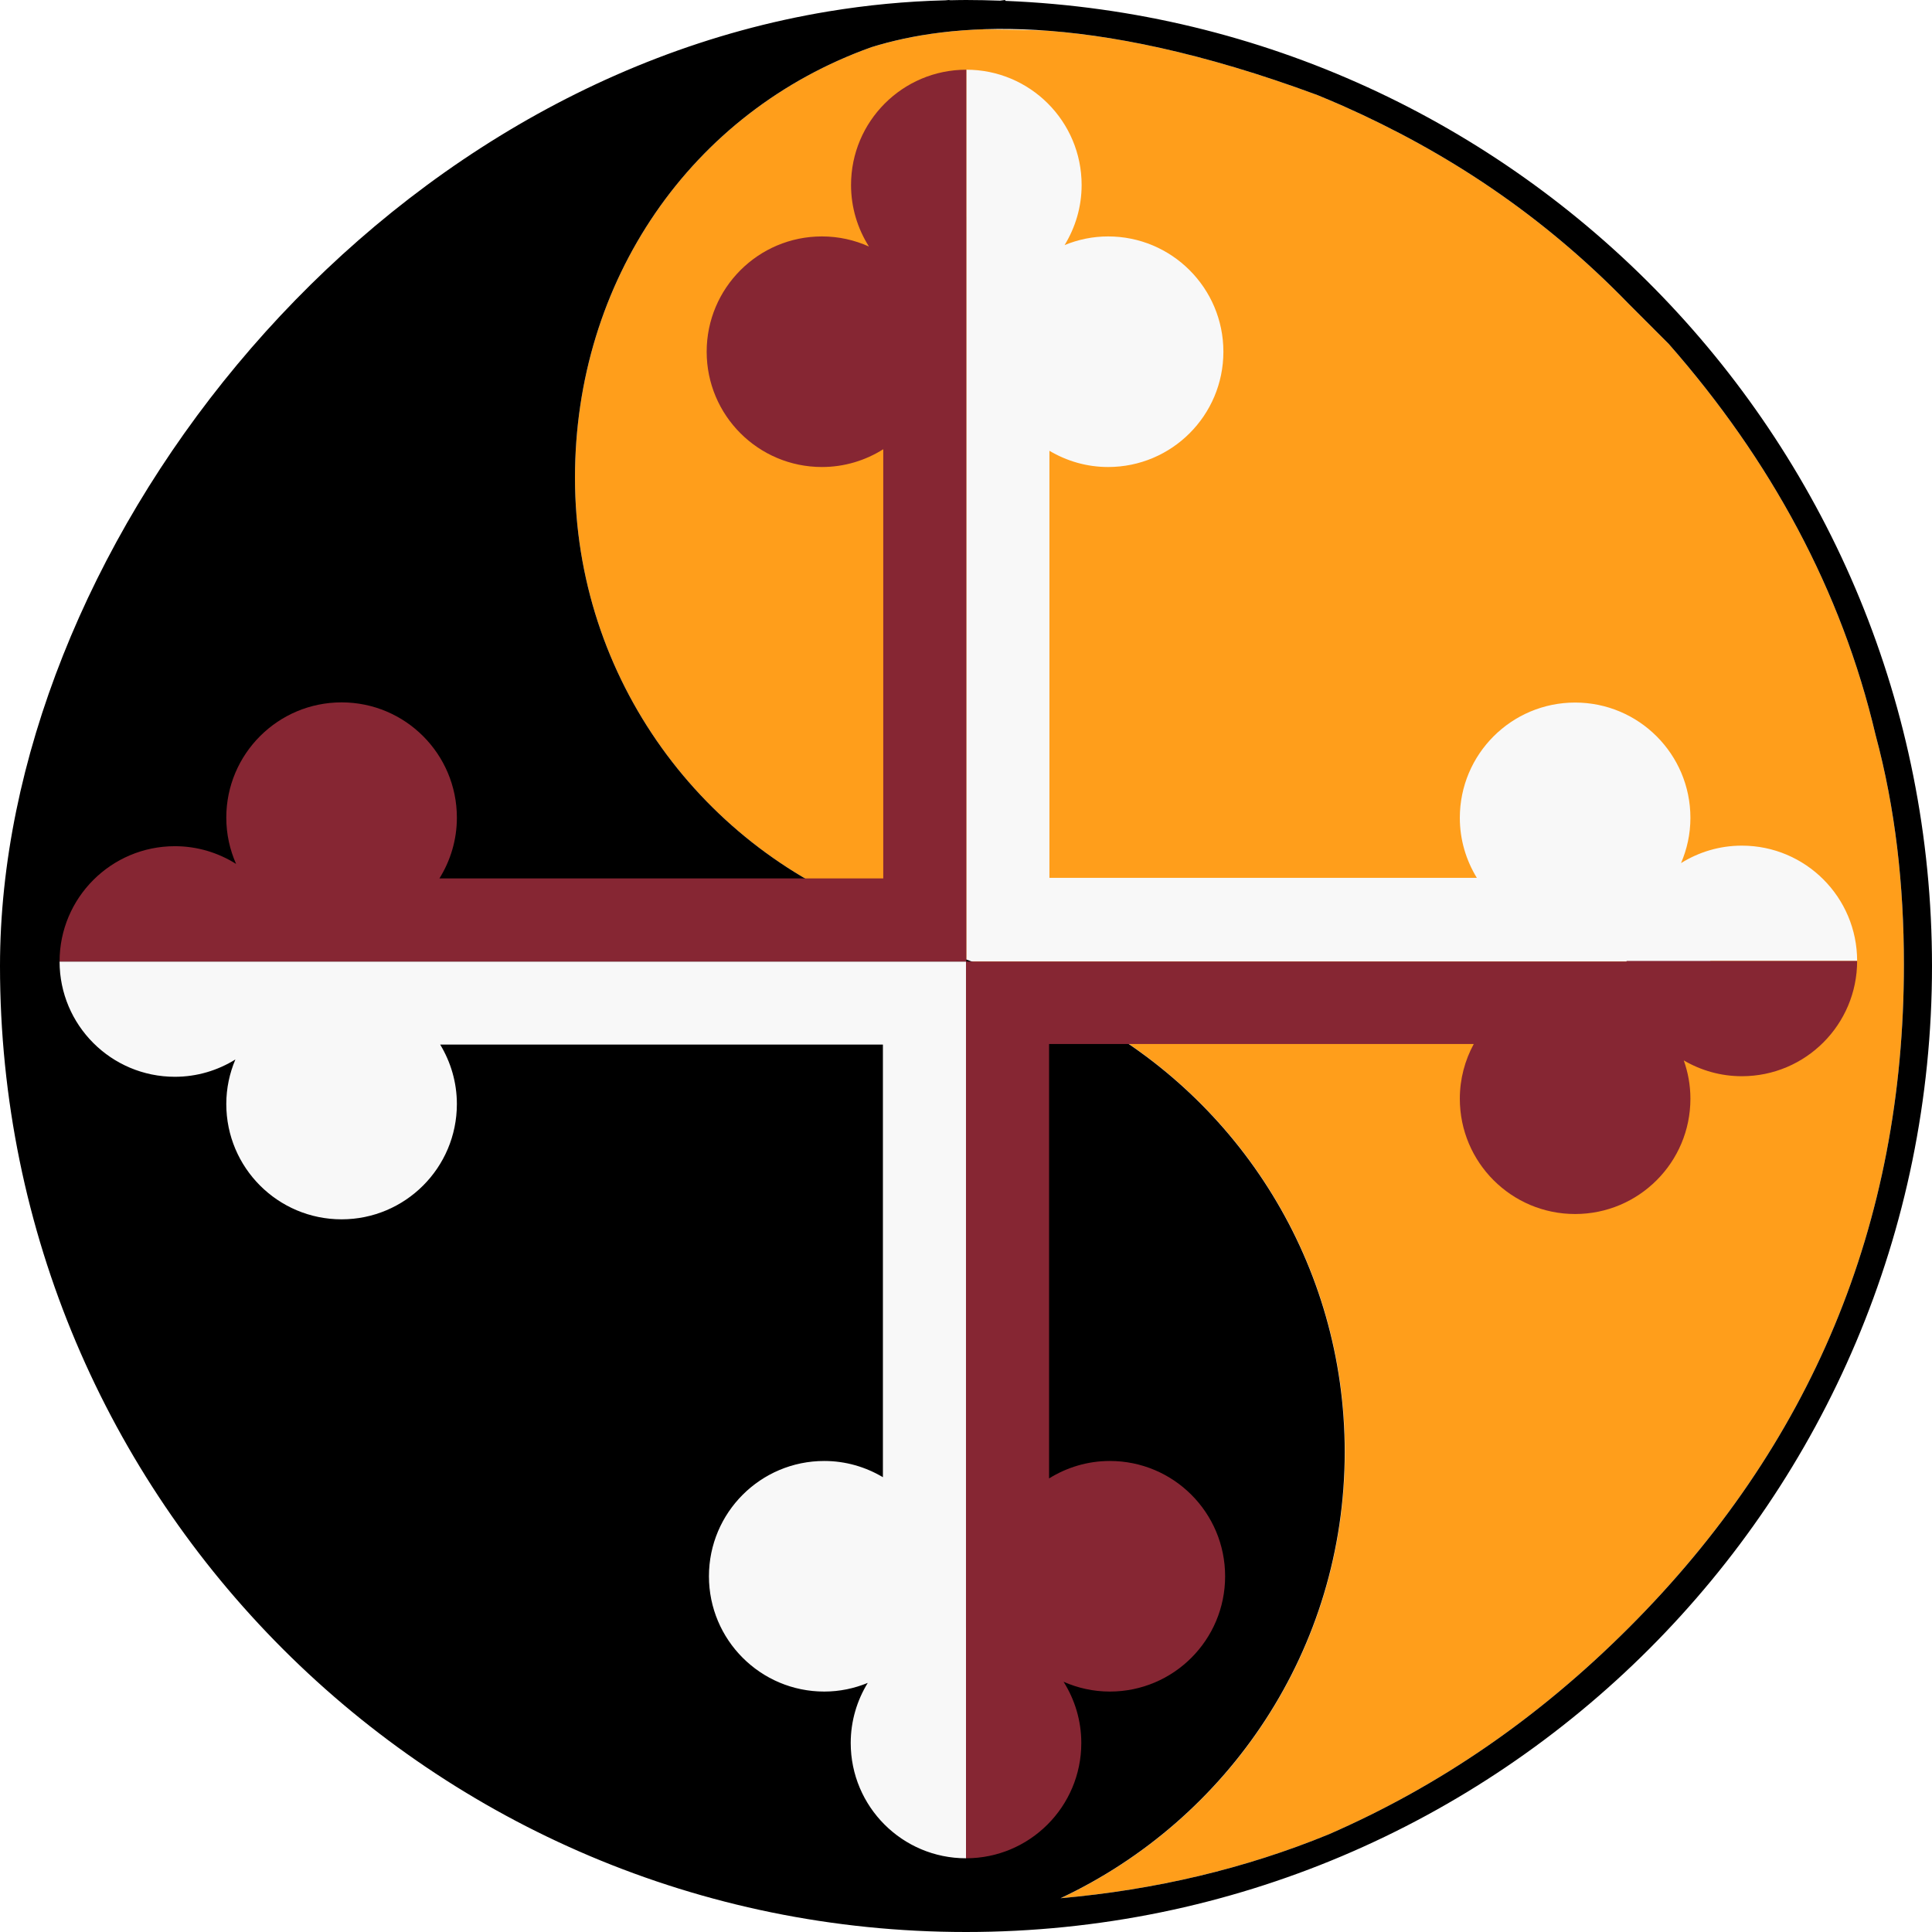
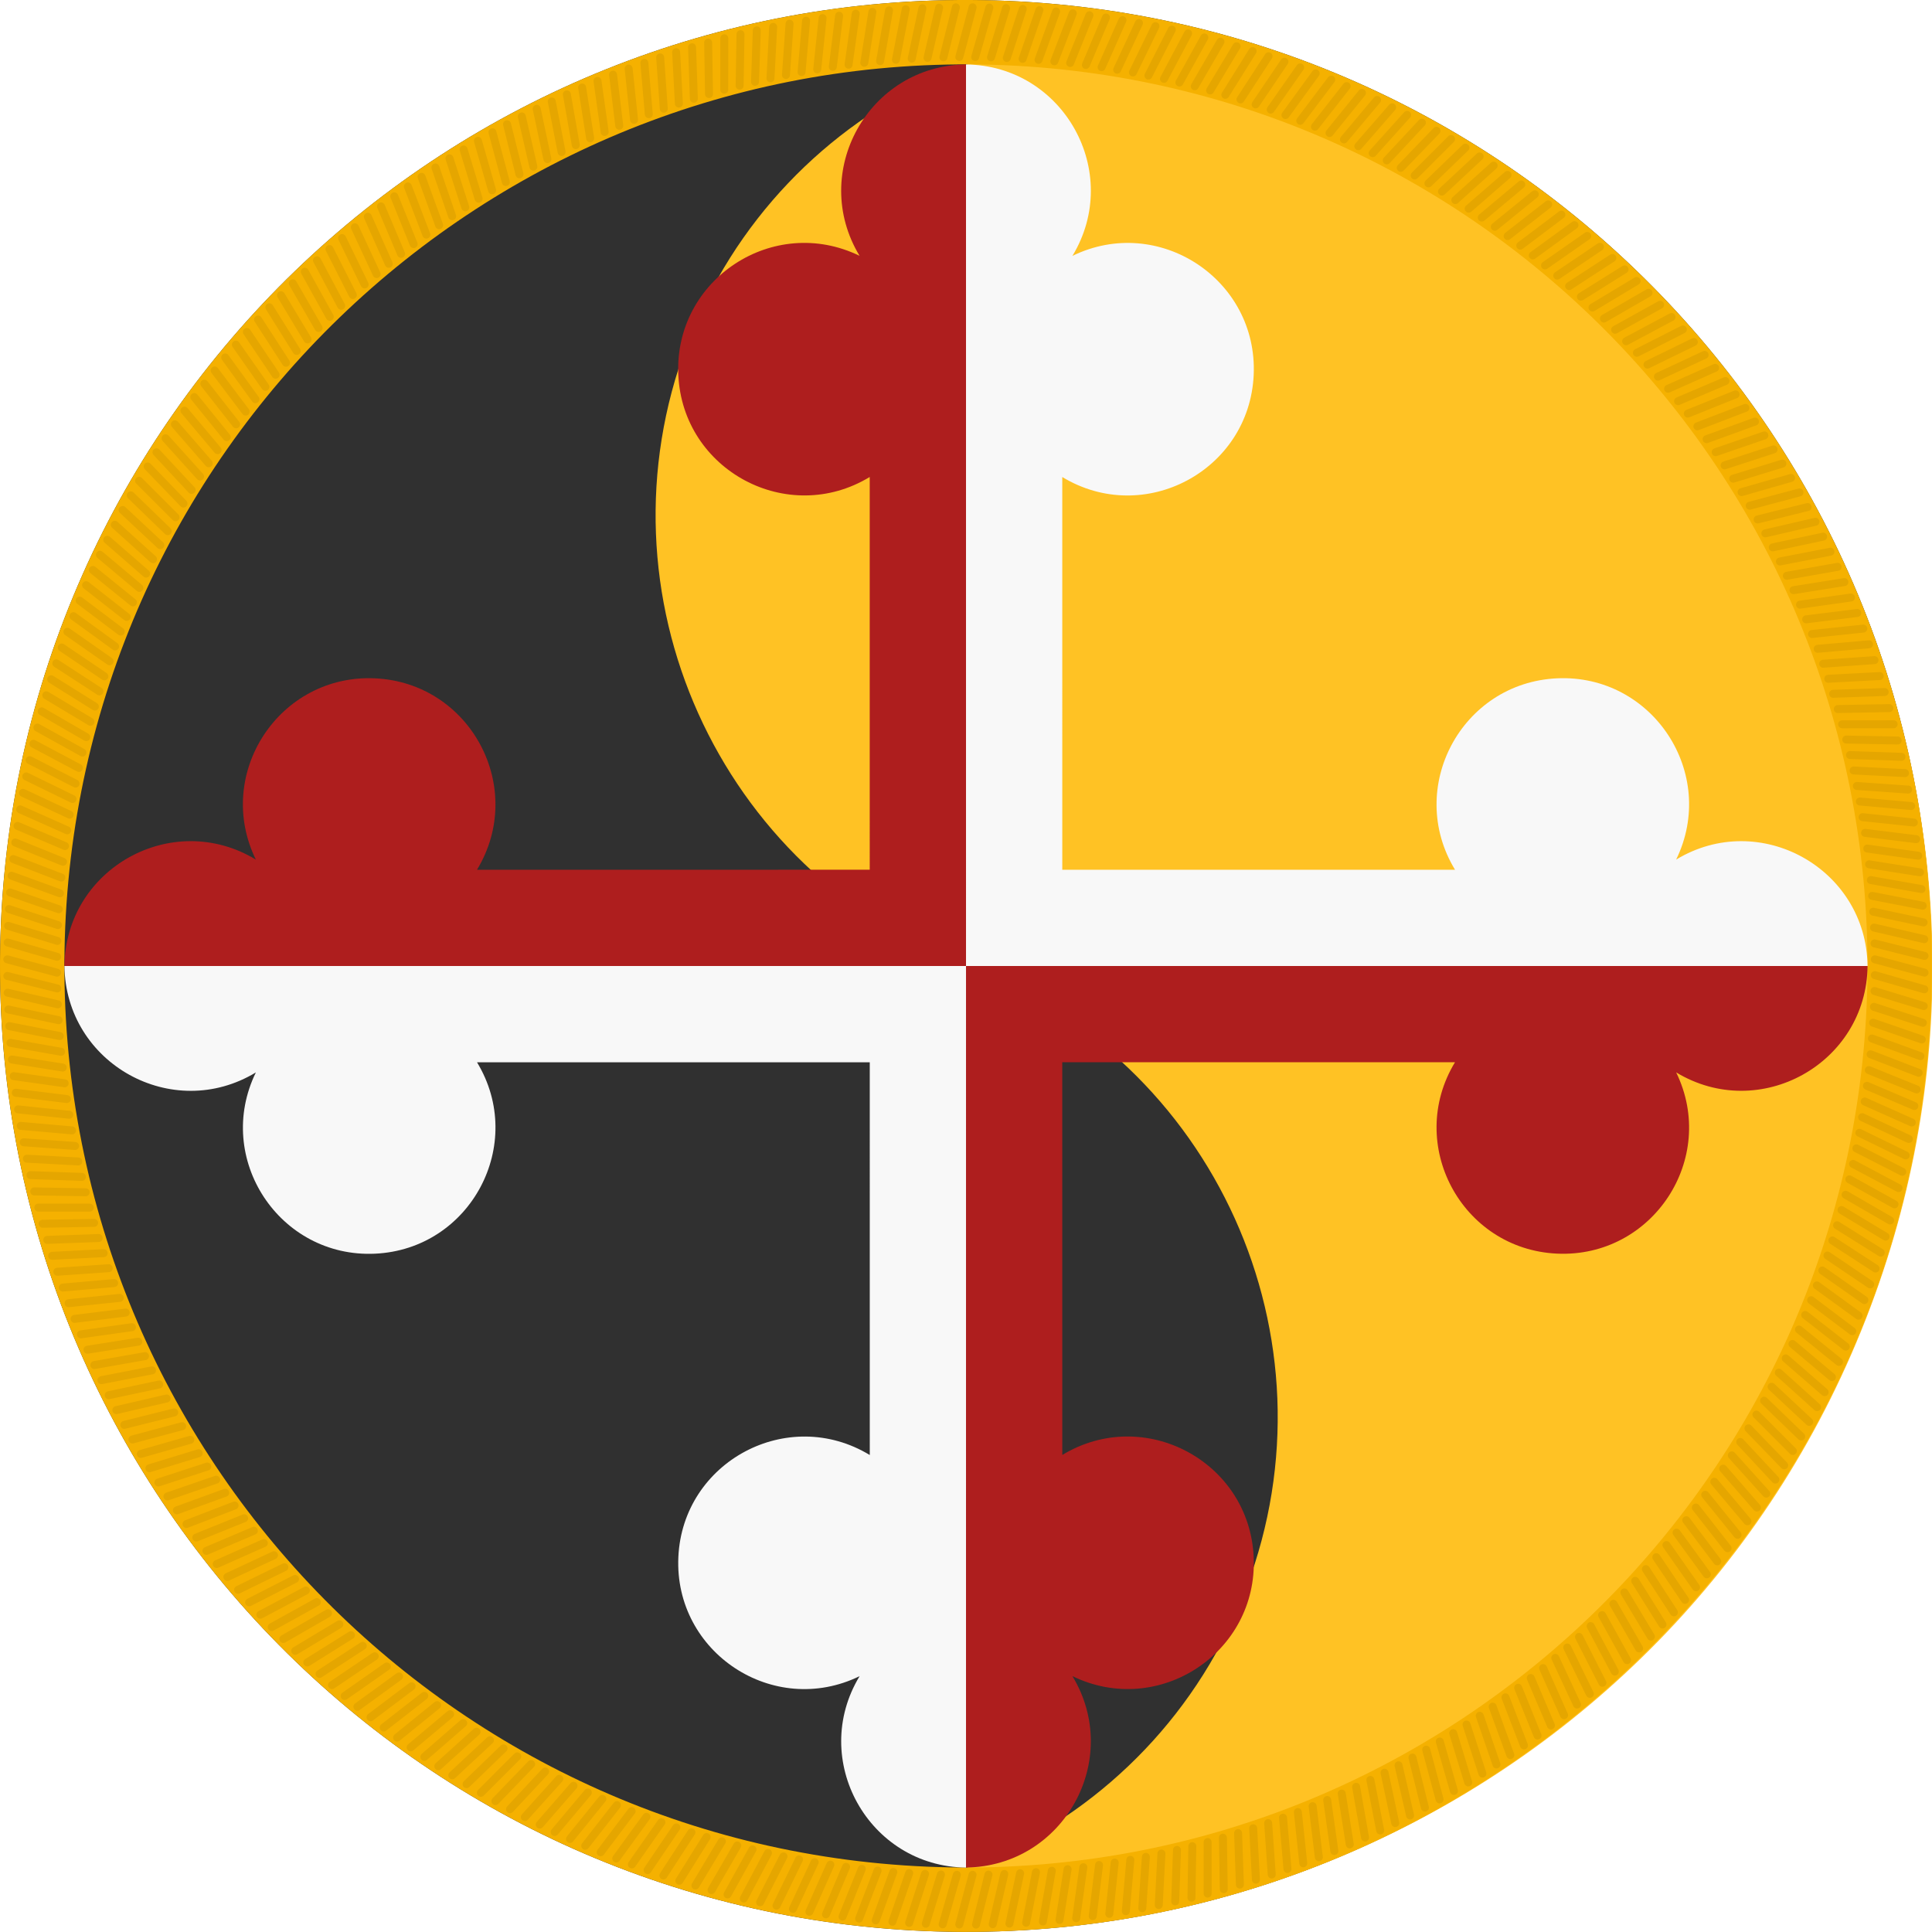
- <svg xmlns="http://www.w3.org/2000/svg" version="1.1" id="svg182" width="331.672" height="331.672" viewBox="0 0 331.672 331.672">
-   <defs id="defs186" />
-   <g id="g190" transform="matrix(1.333333,0,0,-1.333333,-121.3337,453.3338)">
-     <circle style="vector-effect:non-scaling-stroke;fill:#f8f8f8;fill-opacity:1;stroke:none;stroke-width:2.313;stroke-linecap:round;stroke-linejoin:round;-inkscape-stroke:hairline" id="path1" cx="215.377" cy="-215.623" transform="scale(1,-1)" r="118.125" />
-     <g id="g204" transform="translate(336.1367,215.8242)" clip-path="none" style="display:inline">
-       <path d="m 0,0 c 0,10.216 -1.094,20.068 -3.649,29.555 -4.379,18.607 -13.5,35.387 -26.632,50.344 -1.824,1.825 -3.285,3.286 -5.109,5.11 -11.309,11.675 -23.715,19.702 -36.848,25.538 -1.083,0.476 -2.175,0.936 -3.27,1.388 -14.345,5.313 -25.862,7.647 -35.061,8.305 -2.508,0.092 -5.242,0.14 -8.257,0.154 -5.863,-0.227 -10.491,-1.173 -14.085,-2.284 -23.363,-8.33 -38.194,-30.213 -38.194,-55.435 0,-25.934 16.524,-48.001 39.615,-56.268 l -0.286,-1.746 -10.114,1.246 c 0.435,-0.103 0.878,-0.193 1.319,-0.288 0.526,-0.113 1.045,-0.235 1.579,-0.336 1.083,-0.204 2.182,-0.386 3.3,-0.539 5.236,-0.97 10.221,-2.356 14.977,-4.113 v 1.361 9.16 74.361 h -0.002 v 29.689 c 8.198,0 14.845,-6.646 14.845,-14.845 0,-2.839 -0.813,-5.482 -2.194,-7.737 1.729,0.712 3.616,1.115 5.603,1.115 8.198,0 14.844,-6.646 14.844,-14.844 0,-8.199 -6.646,-14.845 -14.844,-14.845 -2.765,0 -5.339,0.774 -7.555,2.09 V 11.152 h 55.03 c -1.378,2.252 -2.189,4.89 -2.189,7.723 0,8.198 6.646,14.844 14.844,14.844 8.199,0 14.845,-6.646 14.845,-14.844 0,-2.073 -0.438,-4.039 -1.209,-5.829 2.275,1.418 4.953,2.25 7.831,2.25 8.198,0 14.844,-6.646 14.844,-14.844 H -24.927 V 0.378 h -95.077 c 5.114,-1.94 9.951,-4.329 14.508,-7.156 19.953,-10.708 33.529,-31.758 33.529,-55.988 0,-25.436 -14.988,-47.317 -36.583,-57.458 12.219,1.085 23.768,3.821 34.487,8.218 14.231,6.203 27,14.959 38.673,26.634 C -12.039,-62.021 0,-33.565 0,0" style="fill:#ff9e1b;fill-opacity:1;fill-rule:nonzero;stroke:none" id="path206" />
+ <svg xmlns="http://www.w3.org/2000/svg" width="76.204mm" height="76.204mm" viewBox="0 0 76.204 76.204" version="1.1" id="svg1">
+   <defs id="defs1" />
+   <g id="g1">
+     <g transform="matrix(1.882302,-2.719397,2.719397,1.882302,39.65956,39.71474)" id="g2">
+       <circle style="display:inline;vector-effect:non-scaling-stroke;fill:#303030;fill-opacity:1;stroke:none;stroke-width:0.365;stroke-linejoin:round;stroke-dasharray:none;-inkscape-stroke:hairline;paint-order:markers fill stroke" id="path3" cx="0.48" cy="-0.48" transform="matrix(-0.5547001,-0.8320504,-0.8320503,0.5547001,0,0)" r="11.52" />
+       <path id="path2-9" style="display:inline;fill:#ffc224;fill-opacity:1;stroke-width:0.958" d="M -11.021,2.12 C -9.504,8.298 -3.256,12.064 2.918,10.522 9.092,8.98 12.843,2.717 11.288,-3.451 10.513,-6.522 7.4,-8.385 4.327,-7.618 1.253,-6.85 -0.622,-3.741 0.133,-0.666 0.9,2.414 -0.976,5.535 -4.056,6.304 -7.136,7.073 -10.255,5.2 -11.021,2.12 Z" />
+       <circle style="display:inline;fill:none;fill-opacity:1;stroke:#f5b100;stroke-width:0.768;stroke-linejoin:round;stroke-dasharray:none;stroke-opacity:1;paint-order:markers fill stroke" id="path4" cx="-0.48" cy="-0.48" transform="rotate(56.30993)" r="11.136" />
+       <g id="g370">
+         <path id="use10" style="display:inline;stroke:#e5a600;stroke-width:0.095;stroke-linecap:round;stroke-linejoin:round;paint-order:markers fill stroke" d="M 9.69,-6.941 9.108,-6.744 Z M 9.798,-6.773 9.213,-6.587 Z" />
+         <path id="use12" style="stroke:#e5a600;stroke-width:0.095;stroke-linecap:round;stroke-linejoin:round;paint-order:markers fill stroke" d="m 9.579,-7.107 -0.578,0.207 z M 9.465,-7.271 8.89,-7.054 Z M 9.903,-6.604 9.314,-6.428 Z M 9.348,-7.433 8.777,-7.206 Z m 0.657,1 -0.592,0.166 z M 9.229,-7.593 8.662,-7.356 Z m 0.876,1.333 -0.594,0.156 z M 9.106,-7.75 8.544,-7.503 Z M 10.2,-6.084 9.604,-5.939 Z M 8.982,-7.906 8.423,-7.649 Z m 1.312,1.998 -0.599,0.135 z M 8.854,-8.059 8.3,-7.793 Z m 1.53,2.329 -0.602,0.125 z M 8.723,-8.21 8.174,-7.934 Z M 10.47,-5.55 9.867,-5.436 Z M 8.59,-8.359 8.046,-8.074 Z m 1.964,2.99 -0.606,0.103 z M 8.455,-8.505 7.916,-8.21 Z m 2.18,3.319 -0.607,0.093 z M 8.317,-8.649 7.783,-8.345 Z m 2.395,3.647 -0.609,0.082 z M 8.176,-8.791 7.648,-8.478 Z m 2.61,3.974 -0.61,0.072 z M 8.033,-8.93 7.51,-8.607 Z m 2.823,4.3 -0.611,0.061 z M 7.888,-9.067 7.371,-8.735 Z m 3.036,4.624 -0.612,0.05 z m -3.184,-4.758 -0.511,0.341 z m 3.249,4.947 -0.613,0.04 z M 7.59,-9.332 7.085,-8.983 Z m 3.46,5.268 -0.614,0.029 z m -3.612,-5.397 -0.499,0.358 z m 3.67,5.588 -0.614,0.018 z M 7.283,-9.587 6.79,-9.22 Z m 3.879,5.907 -0.614,0.007 z m -4.035,-6.03 -0.486,0.376 z m 4.086,6.223 -0.614,-0.003 z M 6.967,-9.831 6.488,-9.447 Z m 4.293,6.537 -0.614,-0.014 z m -4.454,-6.655 -0.473,0.392 z m 4.498,6.85 -0.614,-0.025 z m -4.661,-6.965 -0.466,0.401 z m 4.702,7.16 -0.613,-0.036 z M 6.478,-10.176 6.019,-9.768 Z m 4.904,7.468 -0.613,-0.046 z M 6.311,-10.286 5.859,-9.869 Z m 5.105,7.774 -0.612,-0.057 z M 6.142,-10.392 5.698,-9.968 Z m 5.304,8.078 -0.611,-0.068 z m -5.475,-8.181 -0.437,0.432 z m 5.502,8.379 -0.609,-0.078 z m -5.674,-8.479 -0.429,0.44 z m 5.698,8.677 -0.608,-0.089 z M 5.625,-10.693 5.204,-10.246 Z m 5.892,8.973 -0.606,-0.099 z m -6.068,-9.067 -0.414,0.454 z m 6.085,9.266 -0.604,-0.11 z M 5.272,-10.879 4.866,-10.417 Z m 6.276,9.557 -0.602,-0.12 z m -6.454,-9.645 -0.397,0.469 z m 6.464,9.844 -0.6,-0.131 z M 4.912,-11.052 4.523,-10.577 Z M 11.563,-0.923 10.965,-1.065 Z M 4.73,-11.134 4.349,-10.652 Z M 11.566,-0.724 10.971,-0.876 Z M 4.547,-11.212 4.174,-10.724 Z M 11.565,-0.524 10.973,-0.687 Z M 4.362,-11.288 3.998,-10.793 Z M 11.561,-0.325 10.971,-0.497 Z M 4.176,-11.36 3.821,-10.859 Z M 11.553,-0.125 10.967,-0.308 Z M 3.989,-11.429 3.642,-10.921 Z M 11.542,0.074 10.959,-0.119 Z M 3.8,-11.495 3.463,-10.981 Z M 11.528,0.273 10.948,0.07 Z M 3.611,-11.557 3.282,-11.038 Z M 11.509,0.472 10.933,0.258 Z M 3.42,-11.616 3.101,-11.091 Z M 11.488,0.67 10.916,0.447 Z M 3.229,-11.672 2.918,-11.141 Z M 11.463,0.868 10.894,0.635 Z M 3.036,-11.724 2.735,-11.188 Z M 11.434,1.065 10.87,0.822 Z M 2.843,-11.773 2.551,-11.232 Z M 11.402,1.262 10.842,1.009 Z M 2.648,-11.819 2.366,-11.273 Z M 11.367,1.459 10.812,1.196 Z M 2.453,-11.861 2.181,-11.31 Z M 11.328,1.654 10.778,1.382 Z M 2.258,-11.9 1.995,-11.344 Z M 11.286,1.849 10.74,1.568 Z M 2.061,-11.935 1.808,-11.375 Z M 11.24,2.044 10.7,1.752 Z M 1.864,-11.967 1.621,-11.403 Z M 11.192,2.237 10.656,1.936 Z M 1.667,-11.995 1.433,-11.427 Z M 11.139,2.43 10.609,2.12 Z M 1.469,-12.02 1.245,-11.448 Z M 11.083,2.621 10.559,2.302 Z M 1.27,-12.042 1.057,-11.466 Z M 11.024,2.812 10.505,2.484 Z M 1.072,-12.06 0.868,-11.48 Z M 10.962,3.002 10.449,2.664 Z M 0.873,-12.075 0.68,-11.491 Z M 10.896,3.19 10.389,2.844 Z M 0.673,-12.086 0.491,-11.499 Z M 10.827,3.377 10.326,3.022 Z M 0.474,-12.094 0.301,-11.504 Z M 10.755,3.563 10.26,3.199 Z M 0.274,-12.098 0.112,-11.505 Z M 10.68,3.748 10.191,3.376 Z M 0.075,-12.099 -0.077,-11.503 Z M 10.601,3.931 10.119,3.551 Z M -0.125,-12.096 -0.266,-11.498 Z M 10.519,4.113 10.044,3.724 Z m -10.843,-16.203 -0.131,0.6 z M 10.434,4.294 9.966,3.896 Z M -0.523,-12.08 -0.644,-11.477 Z M 10.346,4.473 9.885,4.067 Z M -0.722,-12.067 -0.832,-11.462 Z M 10.255,4.65 9.801,4.237 Z M -0.921,-12.05 -1.021,-11.444 Z M 10.161,4.826 9.714,4.405 Z m -11.281,-16.856 -0.089,0.608 z M 10.063,5 9.624,4.571 Z m -11.381,-17.007 -0.078,0.609 z M 9.963,5.173 9.531,4.736 Z m -11.479,-17.152 -0.068,0.611 z M 9.86,5.343 9.435,4.899 Z M -1.713,-11.949 l -0.057,0.612 z M 9.753,5.512 9.337,5.061 Z m -11.663,-17.427 -0.046,0.613 z M 9.644,5.679 9.235,5.221 Z m -11.749,-17.557 -0.036,0.613 z M 9.532,5.844 9.131,5.378 Z m -11.832,-17.681 -0.025,0.614 z M 9.417,6.007 9.024,5.534 Z M -2.495,-11.792 l -0.014,0.614 z M 9.299,6.168 8.915,5.689 Z m -11.988,-17.913 -0.003,0.614 z M 9.178,6.327 8.802,5.841 Z m -12.06,-18.021 0.007,0.614 z M 9.055,6.484 8.688,5.991 Z m -12.129,-18.124 0.018,0.614 z M 8.929,6.639 8.57,6.14 Z m -12.194,-18.221 0.029,0.614 z M 8.8,6.791 8.45,6.286 Z m -12.255,-18.312 0.04,0.613 z M 8.328,6.43 8.668,6.941 Z M -3.644,-11.457 l 0.05,0.612 z M 8.202,6.572 8.534,7.089 Z M -3.832,-11.389 l 0.061,0.611 z M 8.075,6.712 8.398,7.234 Z m -12.093,-18.03 0.072,0.61 z M 7.945,6.849 8.258,7.377 Z m -12.149,-18.093 0.082,0.609 z M 7.813,6.984 8.117,7.518 Z m -12.2,-18.151 0.093,0.607 z M 7.678,7.117 7.973,7.656 Z m -12.248,-18.204 0.103,0.606 z M 7.541,7.248 7.826,7.792 Z M -4.751,-11.003 -4.637,-10.399 Z M 7.402,7.376 7.678,7.925 Z m -12.333,-18.292 0.125,0.602 z M 7.26,7.501 7.527,8.055 Z M -5.109,-10.826 -4.974,-10.227 Z M 7.117,7.625 7.373,8.183 Z m -12.402,-18.358 0.145,0.597 z M 6.971,7.745 7.218,8.308 Z m -12.431,-18.382 0.156,0.594 z M 6.823,7.863 7.06,8.43 Z M -5.634,-10.538 -5.468,-9.946 Z M 6.673,7.979 6.9,8.55 Z M -5.805,-10.436 -5.629,-9.847 Z M 6.521,8.091 6.738,8.666 Z M -5.975,-10.33 -5.788,-9.745 Z M 6.367,8.202 6.574,8.78 Z M -6.142,-10.222 -5.946,-9.64 Z M 6.212,8.309 6.409,8.891 Z M 6.054,8.414 6.241,8.999 Z m -12.363,-18.525 0.207,0.578 z M 5.895,8.516 6.071,9.104 Z M -6.472,-9.998 -6.255,-9.423 Z M 5.734,8.615 5.9,9.207 Z M -6.634,-9.881 -6.407,-9.31 Z M 5.571,8.711 5.727,9.306 Z M -6.794,-9.761 -6.557,-9.194 Z M 5.407,8.805 5.552,9.402 Z M -6.951,-9.639 -6.705,-9.076 Z M 5.24,8.895 5.375,9.495 Z M -7.107,-9.514 -6.85,-8.956 Z M 5.073,8.983 5.197,9.585 Z M -7.26,-9.386 -6.994,-8.833 Z M 4.904,9.068 5.018,9.672 Z M -7.411,-9.256 -7.135,-8.707 Z M 4.733,9.149 4.836,9.755 Z M -7.56,-9.123 -7.275,-8.579 Z M 4.561,9.228 4.654,9.836 Z M -7.707,-8.987 -7.412,-8.448 Z M 4.388,9.304 4.47,9.913 Z M -7.851,-8.849 l 0.304,0.534 z M 4.213,9.377 4.285,9.987 Z M -7.992,-8.709 -7.679,-8.18 Z M 4.037,9.446 4.098,10.058 Z M -8.131,-8.566 -7.809,-8.043 Z M 3.86,9.513 3.91,10.125 Z M -8.268,-8.42 -7.936,-7.903 Z M 3.682,9.577 3.721,10.19 Z M -8.402,-8.272 -8.061,-7.761 Z M 3.503,9.637 3.531,10.251 Z M -8.184,-7.617 -8.533,-8.122 Z M 3.322,9.694 3.34,10.308 Z M -8.304,-7.471 -8.662,-7.97 Z M 3.141,9.748 3.148,10.363 Z M -8.421,-7.323 -8.789,-7.815 Z M 2.959,9.799 2.955,10.413 Z M -8.536,-7.172 -8.912,-7.659 Z M 2.776,9.847 2.762,10.461 Z M -8.649,-7.02 -9.033,-7.5 Z M 2.592,9.891 2.567,10.505 Z M -8.758,-6.866 -9.151,-7.339 Z M 2.407,9.933 2.372,10.546 Z M -8.865,-6.71 -9.265,-7.176 Z M 2.222,9.971 2.176,10.583 Z M -8.969,-6.552 -9.378,-7.011 Z m 11.005,16.557 -0.057,0.612 z M -9.07,-6.392 -9.487,-6.844 Z M 1.849,10.037 1.782,10.648 Z M -9.169,-6.231 -9.593,-6.675 Z M 1.662,10.066 1.584,10.675 Z M -9.265,-6.067 -9.697,-6.504 Z M 1.475,10.091 1.386,10.698 Z M -9.357,-5.902 -9.797,-6.332 Z M 1.287,10.112 1.188,10.719 Z M -9.447,-5.736 -9.895,-6.158 Z M 1.099,10.131 0.989,10.735 Z M -9.534,-5.568 -9.989,-5.982 Z M 0.91,10.146 0.79,10.748 Z M -9.619,-5.399 -10.08,-5.804 Z M 0.721,10.158 0.59,10.758 Z M -9.7,-5.228 -10.168,-5.625 Z M 0.532,10.167 0.391,10.764 Z M -9.778,-5.055 -10.253,-5.445 Z M 0.343,10.172 0.191,10.767 Z M -9.853,-4.882 -10.335,-5.263 Z M 0.154,10.174 -0.008,10.767 Z M -9.925,-4.707 -10.414,-5.079 Z M -0.035,10.173 -0.208,10.762 Z M -9.994,-4.531 -10.489,-4.895 Z m 9.77,14.699 -0.183,0.587 z M -10.06,-4.353 -10.561,-4.708 Z m 9.647,14.513 -0.193,0.583 z m -9.709,-14.335 -0.508,-0.346 z m 9.521,14.324 -0.203,0.58 z M -10.182,-3.995 -10.696,-4.333 Z M -0.791,10.134 -1.004,10.711 Z M -10.239,-3.815 -10.758,-4.143 Z M -0.979,10.117 -1.202,10.689 Z M -10.292,-3.633 -10.817,-3.953 Z m 9.125,13.729 -0.233,0.568 z m -9.175,-13.547 -0.53,-0.31 z m 8.988,13.522 -0.243,0.564 z m -9.035,-13.339 -0.536,-0.301 z m 8.848,13.311 -0.253,0.56 z m -8.891,-13.127 -0.541,-0.291 z m 8.705,13.097 -0.263,0.555 z m -8.745,-12.912 -0.546,-0.282 z M -1.915,9.979 -2.187,10.529 Z M -10.511,-2.713 -11.062,-2.986 Z M -2.1,9.941 -2.382,10.487 Z m -8.445,-12.469 -0.555,-0.263 z m 8.26,12.428 -0.291,0.541 z m -8.291,-12.241 -0.56,-0.253 z M -2.469,9.857 -2.77,10.393 Z M -10.604,-2.154 -11.168,-2.397 Z M -2.652,9.81 -2.962,10.34 Z M -10.628,-1.966 -11.197,-2.199 Z M -2.835,9.76 -3.154,10.285 Z M -10.649,-1.778 -11.222,-2.001 Z M -3.016,9.706 -3.344,10.226 Z M -10.667,-1.59 -11.243,-1.803 Z m 7.47,11.239 -0.337,0.514 z m -7.485,-11.051 -0.58,-0.203 z m 7.305,10.991 -0.346,0.508 z M -10.693,-1.212 -11.276,-1.405 Z M -3.555,9.527 -3.91,10.029 Z M -10.701,-1.023 -11.287,-1.206 Z m 6.969,10.485 -0.364,0.495 z M -10.705,-0.834 -11.295,-1.006 Z M -3.908,9.392 -4.281,9.881 Z M -10.706,-0.645 -11.299,-0.807 Z m 6.623,9.965 -0.381,0.482 z m -6.621,-9.776 -0.595,-0.152 z m 6.448,9.701 -0.389,0.475 z m -6.442,-9.512 -0.598,-0.141 z m 6.27,9.434 -0.397,0.469 z m -6.262,-9.245 -0.6,-0.131 z m 6.091,9.164 -0.406,0.462 z m -6.079,-8.975 -0.602,-0.12 z m 5.909,8.891 -0.414,0.454 z M -10.663,0.3 -11.268,0.19 Z m 5.726,8.615 -0.421,0.447 z M -10.645,0.488 -11.251,0.389 Z M -5.104,8.825 -5.533,9.265 Z M -10.623,0.676 -11.231,0.587 Z m 5.355,8.056 -0.437,0.432 z m -5.33,-7.868 -0.609,-0.078 z m 5.166,7.773 -0.444,0.424 z M -10.57,1.051 -11.18,0.983 Z m 4.976,7.487 -0.452,0.417 z m -4.945,-7.301 -0.612,-0.057 z M -5.753,8.437 -6.212,8.845 Z M -10.503,1.423 -11.116,1.377 Z M -5.911,8.332 -6.377,8.733 Z M -10.465,1.608 -11.079,1.573 Z m 4.398,6.617 -0.473,0.392 z M -10.424,1.793 -11.038,1.768 Z m 4.203,6.323 -0.48,0.384 z m -4.158,-6.139 -0.614,-0.014 z m 4.006,6.027 -0.486,0.376 z m -3.958,-5.844 -0.614,-0.003 z m 3.808,5.729 -0.493,0.367 z m -3.757,-5.547 -0.614,0.007 z m 3.609,5.429 -0.499,0.358 z m -3.555,-5.248 -0.614,0.018 z m 3.408,5.128 -0.505,0.35 z m -3.351,-4.947 -0.614,0.029 z m 3.207,4.825 -0.511,0.341 z m -3.146,-4.646 -0.613,0.04 z m 3.005,4.521 -0.517,0.332 z m -2.941,-4.342 -0.612,0.05 z M -7.244,7.276 -7.767,7.599 Z M -9.979,3.238 l -0.611,0.061 z m 2.597,3.908 -0.528,0.313 z M -9.909,3.414 -10.52,3.486 Z m 2.392,3.6 -0.534,0.304 z m -2.32,-3.425 -0.609,0.082 z m 2.187,3.29 -0.539,0.295 z m -2.111,-3.117 -0.607,0.093 z m 1.981,2.98 -0.544,0.285 z M -9.682,3.934 -10.288,4.038 Z m 1.774,2.669 -0.549,0.276 z M -9.6,4.105 -10.204,4.219 Z m 1.566,2.357 -0.554,0.266 z M -9.515,4.274 -10.117,4.399 Z m 1.358,2.044 -0.558,0.257 z M -9.428,4.442 -10.027,4.577 Z m 1.15,1.73 -0.563,0.247 z M -9.337,4.608 -9.934,4.753 Z M -8.396,6.024 -8.963,6.261 Z M -9.244,4.772 -9.838,4.928 Z m 0.733,1.102 -0.571,0.227 z M -9.147,4.935 -9.739,5.101 Z m 0.523,0.788 -0.575,0.217 z M -9.048,5.096 -9.637,5.273 Z m 0.314,0.472 -0.578,0.207 z M -8.946,5.256 -9.532,5.442 Z m 0.105,0.158 -0.582,0.197 z" />
+       </g>
    </g>
-     <g id="g208" transform="translate(332.4873,245.3794)" clip-path="none" style="display:inline">
-       <path d="m 0,0 c 2.556,-9.487 3.649,-19.338 3.649,-29.555 0,-33.566 -12.039,-62.022 -35.389,-85.372 -11.673,-11.675 -24.443,-20.431 -38.673,-26.634 -10.731,-4.402 -22.292,-7.14 -34.524,-8.222 21.598,10.14 36.59,32.023 36.59,57.462 0,24.23 -13.576,45.279 -33.529,55.988 -8.981,5.572 -19.041,9.456 -30.196,11.522 -2.144,0.294 -4.219,0.692 -6.236,1.171 l 10.182,-1.254 0.285,1.746 c -23.091,8.267 -39.615,30.334 -39.615,56.268 0,25.222 14.831,47.105 38.194,55.435 9.881,3.055 27.525,4.891 57.404,-6.176 1.094,-0.451 2.186,-0.911 3.269,-1.387 13.133,-5.836 25.539,-13.863 36.849,-25.538 1.823,-1.825 3.284,-3.286 5.108,-5.11 C -13.5,35.388 -4.379,18.606 0,0 m -204.128,-29.177 h 76.319 5.394 5.304 v -85.775 h 0.002 v -29.689 c -8.199,0 -14.844,6.646 -14.844,14.844 0,2.839 0.811,5.482 2.193,7.738 -1.729,-0.712 -3.615,-1.116 -5.602,-1.116 -8.199,0 -14.845,6.646 -14.845,14.845 0,8.198 6.646,14.844 14.845,14.844 2.763,0 5.339,-0.773 7.553,-2.09 v 55.701 h -57.001 c 1.352,-2.237 2.148,-4.849 2.148,-7.653 0,-8.199 -6.646,-14.845 -14.844,-14.845 -8.199,0 -14.845,6.646 -14.845,14.845 0,2.037 0.424,3.97 1.171,5.736 -2.267,-1.404 -4.931,-2.228 -7.793,-2.228 -8.198,0 -14.844,6.646 -14.844,14.844 h 29.689 z M 7.267,-29.756 c 0,66.983 -52.955,121.59 -119.282,124.264 l -0.069,0.113 -0.643,-0.086 c -1.456,0.051 -2.916,0.086 -4.384,0.086 -0.669,0 -1.334,-0.018 -2,-0.03 -0.132,0.018 -0.218,0.03 -0.218,0.03 l -0.417,-0.04 c -5.104,-0.124 -10.124,-0.612 -15.048,-1.425 l -0.06,-0.006 c 0,0 -0.009,-0.005 -0.01,-0.005 -60.778,-10.077 -106.623,-70.266 -106.623,-122.901 0,-68.691 55.685,-124.377 124.376,-124.377 68.691,0 124.378,55.686 124.378,124.377" style="fill:#000000;fill-opacity:1;fill-rule:nonzero;stroke:none" id="path210" />
-     </g>
-     <g id="g212" transform="translate(300.4258,216.2764)" clip-path="none" style="display:inline">
-       <path d="m 0,0 c 0,-0.025 0.004,-0.049 0.004,-0.074 h -74.356 v 0.001 h -10.697 v -100.621 h 0.002 v -14.844 c 8.197,0 14.844,6.646 14.844,14.844 0,2.901 -0.845,5.598 -2.283,7.884 1.824,-0.806 3.835,-1.262 5.957,-1.262 8.199,0 14.844,6.646 14.844,14.845 0,8.198 -6.645,14.844 -14.844,14.844 -2.874,0 -5.549,-0.832 -7.823,-2.247 v 55.934 h 54.679 c -1.138,-2.097 -1.793,-4.492 -1.793,-7.045 0,-8.198 6.646,-14.845 14.844,-14.845 8.199,0 14.845,6.647 14.845,14.845 0,1.732 -0.307,3.39 -0.856,4.933 2.197,-1.286 4.747,-2.036 7.478,-2.036 8.198,0 14.843,6.646 14.843,14.844 z" style="fill:#862633;fill-opacity:1;fill-rule:nonzero;stroke:none" id="path214" />
-     </g>
-     <g id="g216" transform="translate(215.4214,216.2026)" clip-path="none" style="display:inline">
-       <path d="m 0,0 v 95.918 h -0.002 v 18.905 c -8.198,0 -14.844,-6.646 -14.844,-14.844 0,-2.916 0.853,-5.628 2.306,-7.923 -1.847,0.832 -3.892,1.301 -6.05,1.301 -8.198,0 -14.844,-6.646 -14.844,-14.844 0,-8.199 6.646,-14.845 14.844,-14.845 2.904,0 5.604,0.847 7.892,2.288 V 10.698 h -57.145 c 1.415,2.273 2.247,4.947 2.247,7.822 0,8.198 -6.646,14.844 -14.844,14.844 -8.199,0 -14.845,-6.646 -14.845,-14.844 0,-2.122 0.456,-4.134 1.262,-5.957 -2.286,1.438 -4.983,2.283 -7.884,2.283 -8.198,0 -14.844,-6.646 -14.844,-14.845 h 18.904 V 0 h 87.149 7.156 z" style="fill:#862633;fill-opacity:1;fill-rule:nonzero;stroke:none" id="path218" />
+     <g id="g369-6" style="display:inline" transform="matrix(0.4678979,0,0,0.4678979,16.03583,-17.761)">
+       <path id="path1-3" style="vector-effect:non-scaling-stroke;fill:#ae1e1e;fill-opacity:1;stroke:none;stroke-width:0.079;stroke-dasharray:none;-inkscape-stroke:hairline" d="m 17.806,-13.097 c -1.404,-2.053 -4.508,-1.803 -5.564,0.449 -0.327,-2.418 -3.123,-3.605 -5.089,-2.16 -1.966,1.445 -1.668,4.468 0.542,5.502 l -8.329,5.553 -5.553,-8.329 c 2.438,-0.104 3.876,-2.78 2.617,-4.87 -1.259,-2.09 -4.297,-2.07 -5.528,0.036 -0.109,-2.485 -2.877,-3.91 -4.963,-2.555 L -1.314,-0.35 Z M -1.314,-0.35 -20.434,12.396 c 1.404,2.053 4.508,1.803 5.564,-0.449 0.327,2.418 3.123,3.605 5.089,2.16 1.966,-1.445 1.668,-4.468 -0.542,-5.502 l 8.329,-5.553 5.553,8.329 c -2.438,0.104 -3.876,2.78 -2.617,4.87 1.259,2.09 4.297,2.07 5.528,-0.036 0.109,2.485 2.877,3.91 4.963,2.555 z" transform="matrix(1.834555,-2.751833,2.751833,1.834555,50.53542,116.4167)" />
+       <path id="path1-5-0" style="vector-effect:non-scaling-stroke;fill:#f8f8f8;fill-opacity:1;stroke:none;stroke-width:0.079;stroke-dasharray:none;-inkscape-stroke:hairline" d="M 17.806,-13.097 -1.314,-0.35 11.432,18.77 c 2.053,-1.404 1.803,-4.508 -0.449,-5.564 C 13.401,12.88 14.588,10.083 13.143,8.117 11.697,6.151 8.674,6.449 7.641,8.66 l -5.553,-8.329 8.329,-5.553 c 0.104,2.438 2.78,3.876 4.87,2.617 2.09,-1.259 2.07,-4.297 -0.036,-5.528 2.485,-0.109 3.91,-2.877 2.555,-4.963 z M -1.314,-0.35 -14.061,-19.47 c -2.053,1.404 -1.803,4.508 0.449,5.564 -2.418,0.327 -3.605,3.123 -2.16,5.089 1.445,1.966 4.468,1.668 5.502,-0.542 l 5.553,8.329 -8.329,5.553 c -0.104,-2.438 -2.78,-3.876 -4.87,-2.617 -2.09,1.259 -2.07,4.297 0.036,5.528 -2.485,0.109 -3.91,2.877 -2.555,4.963 z" transform="matrix(1.834555,-2.751833,2.751833,1.834555,50.53542,116.4167)" />
    </g>
  </g>
</svg>
